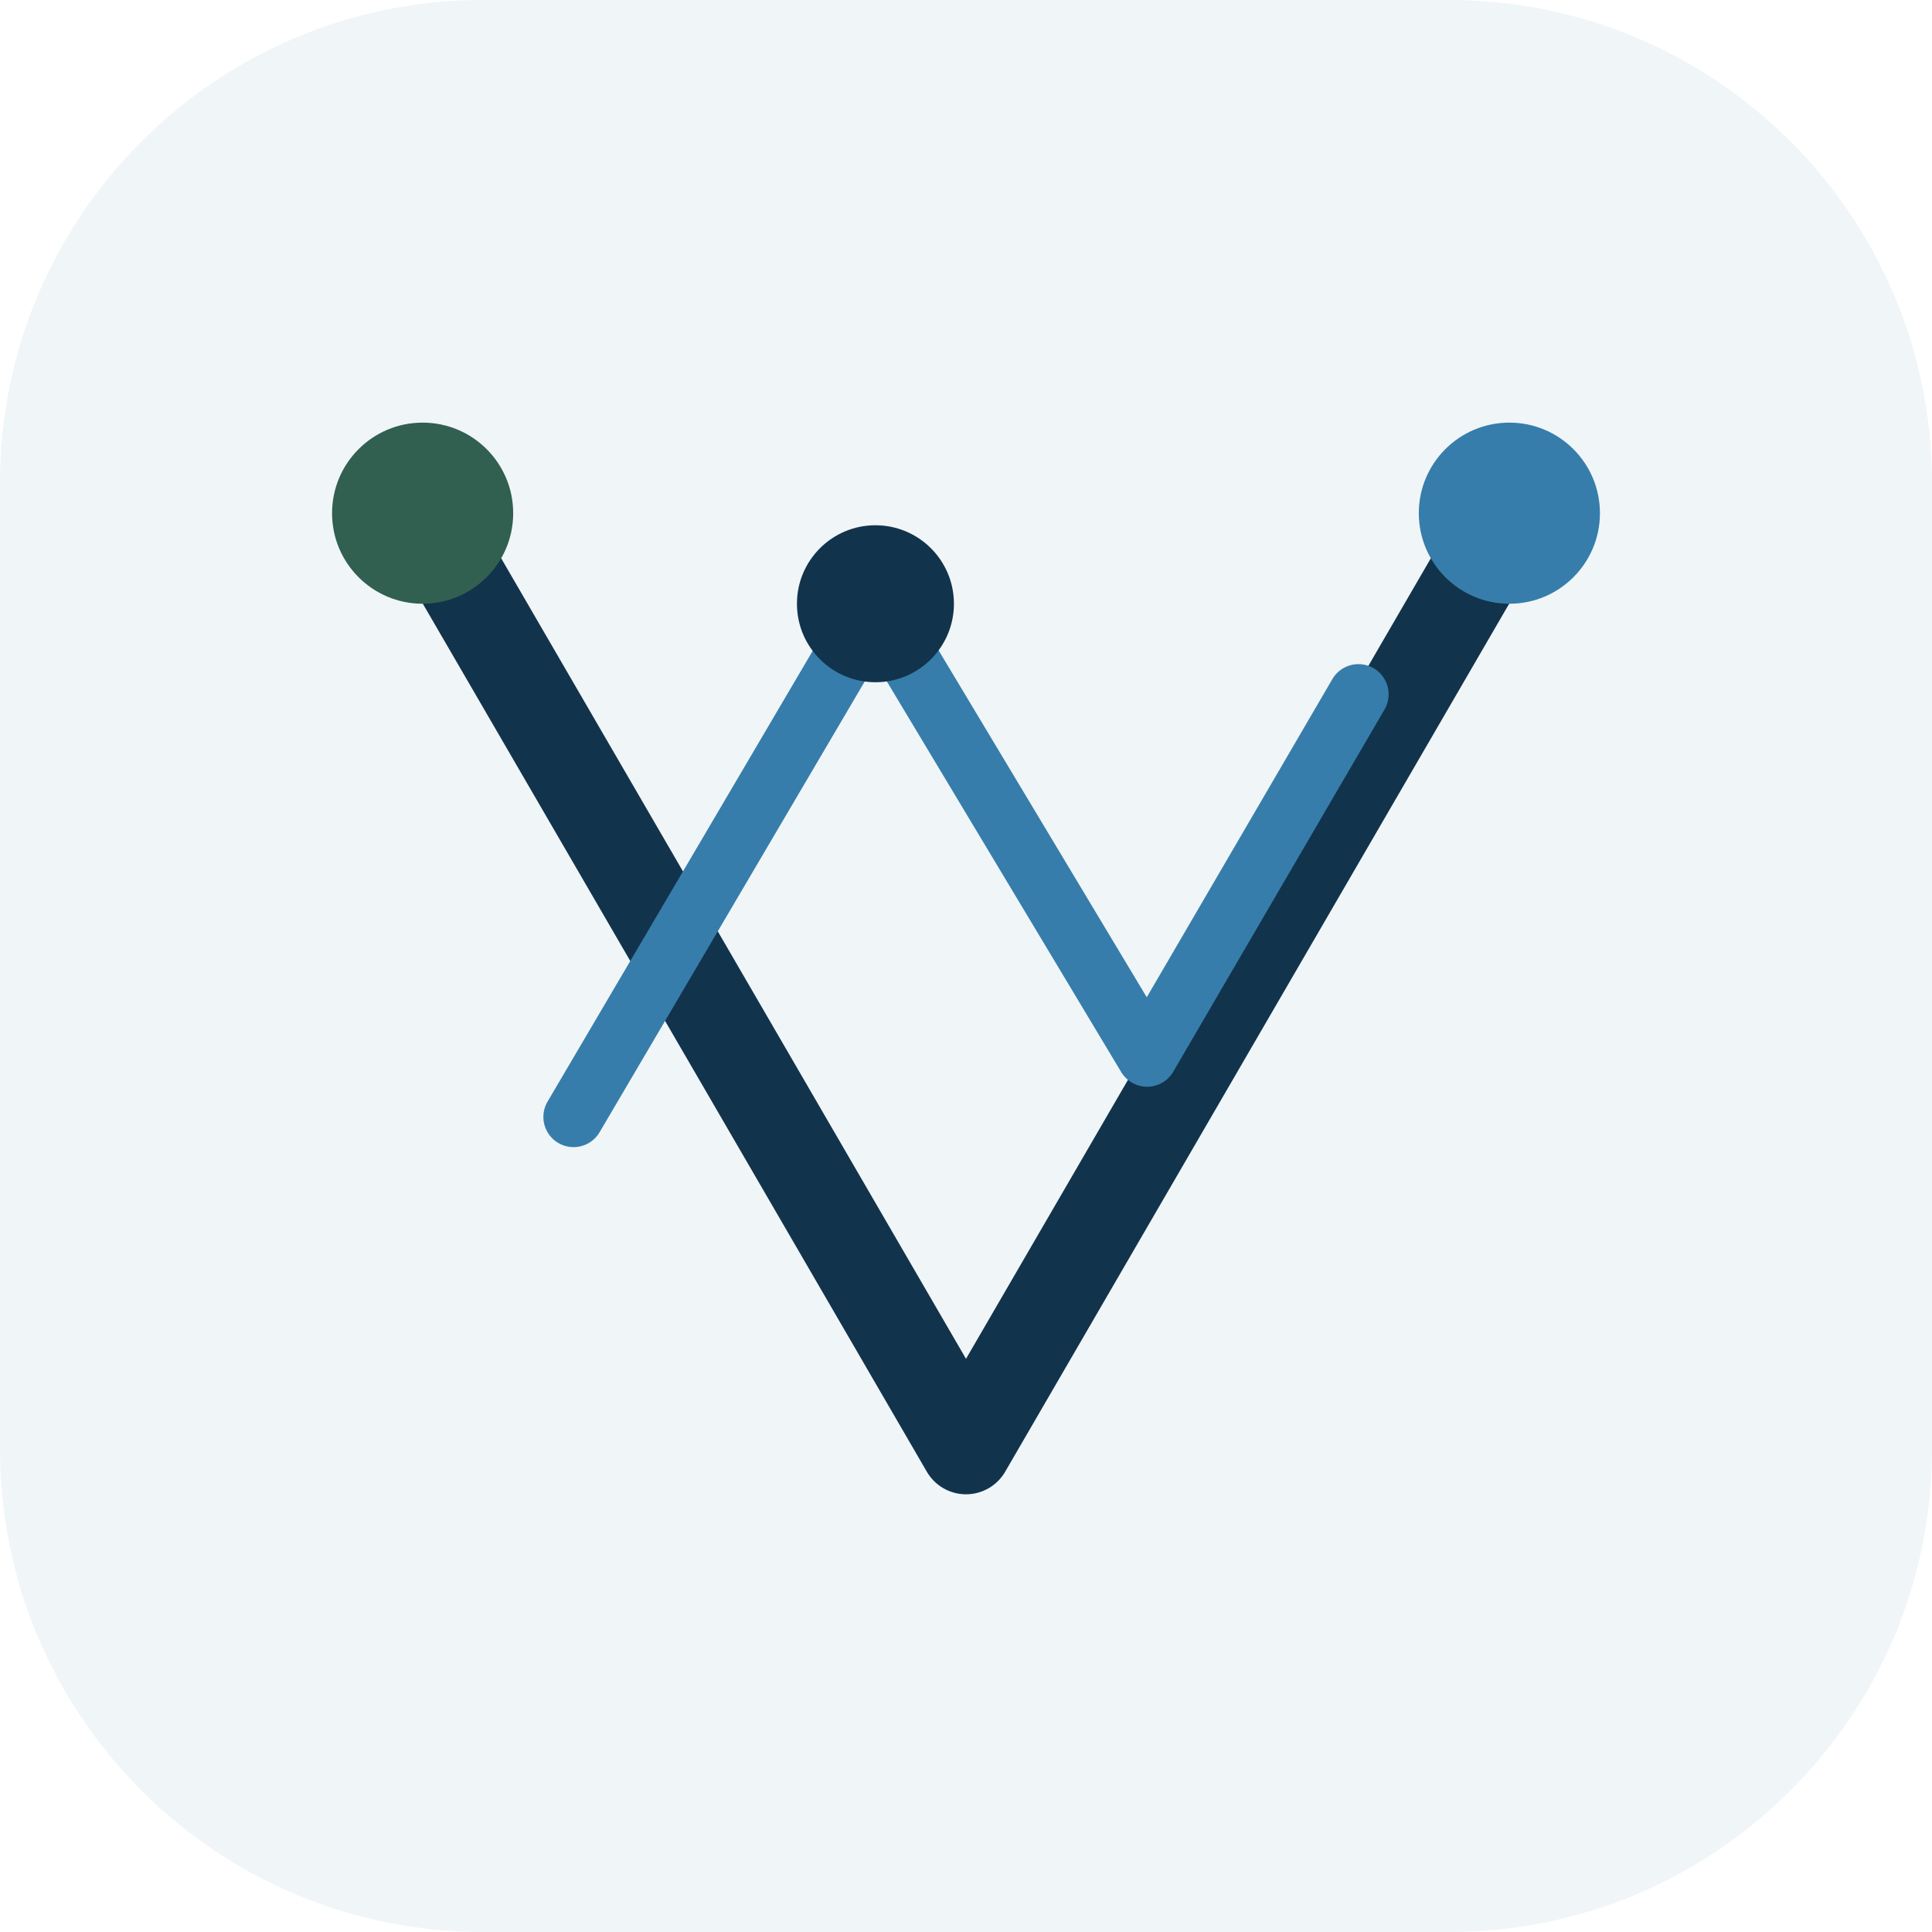
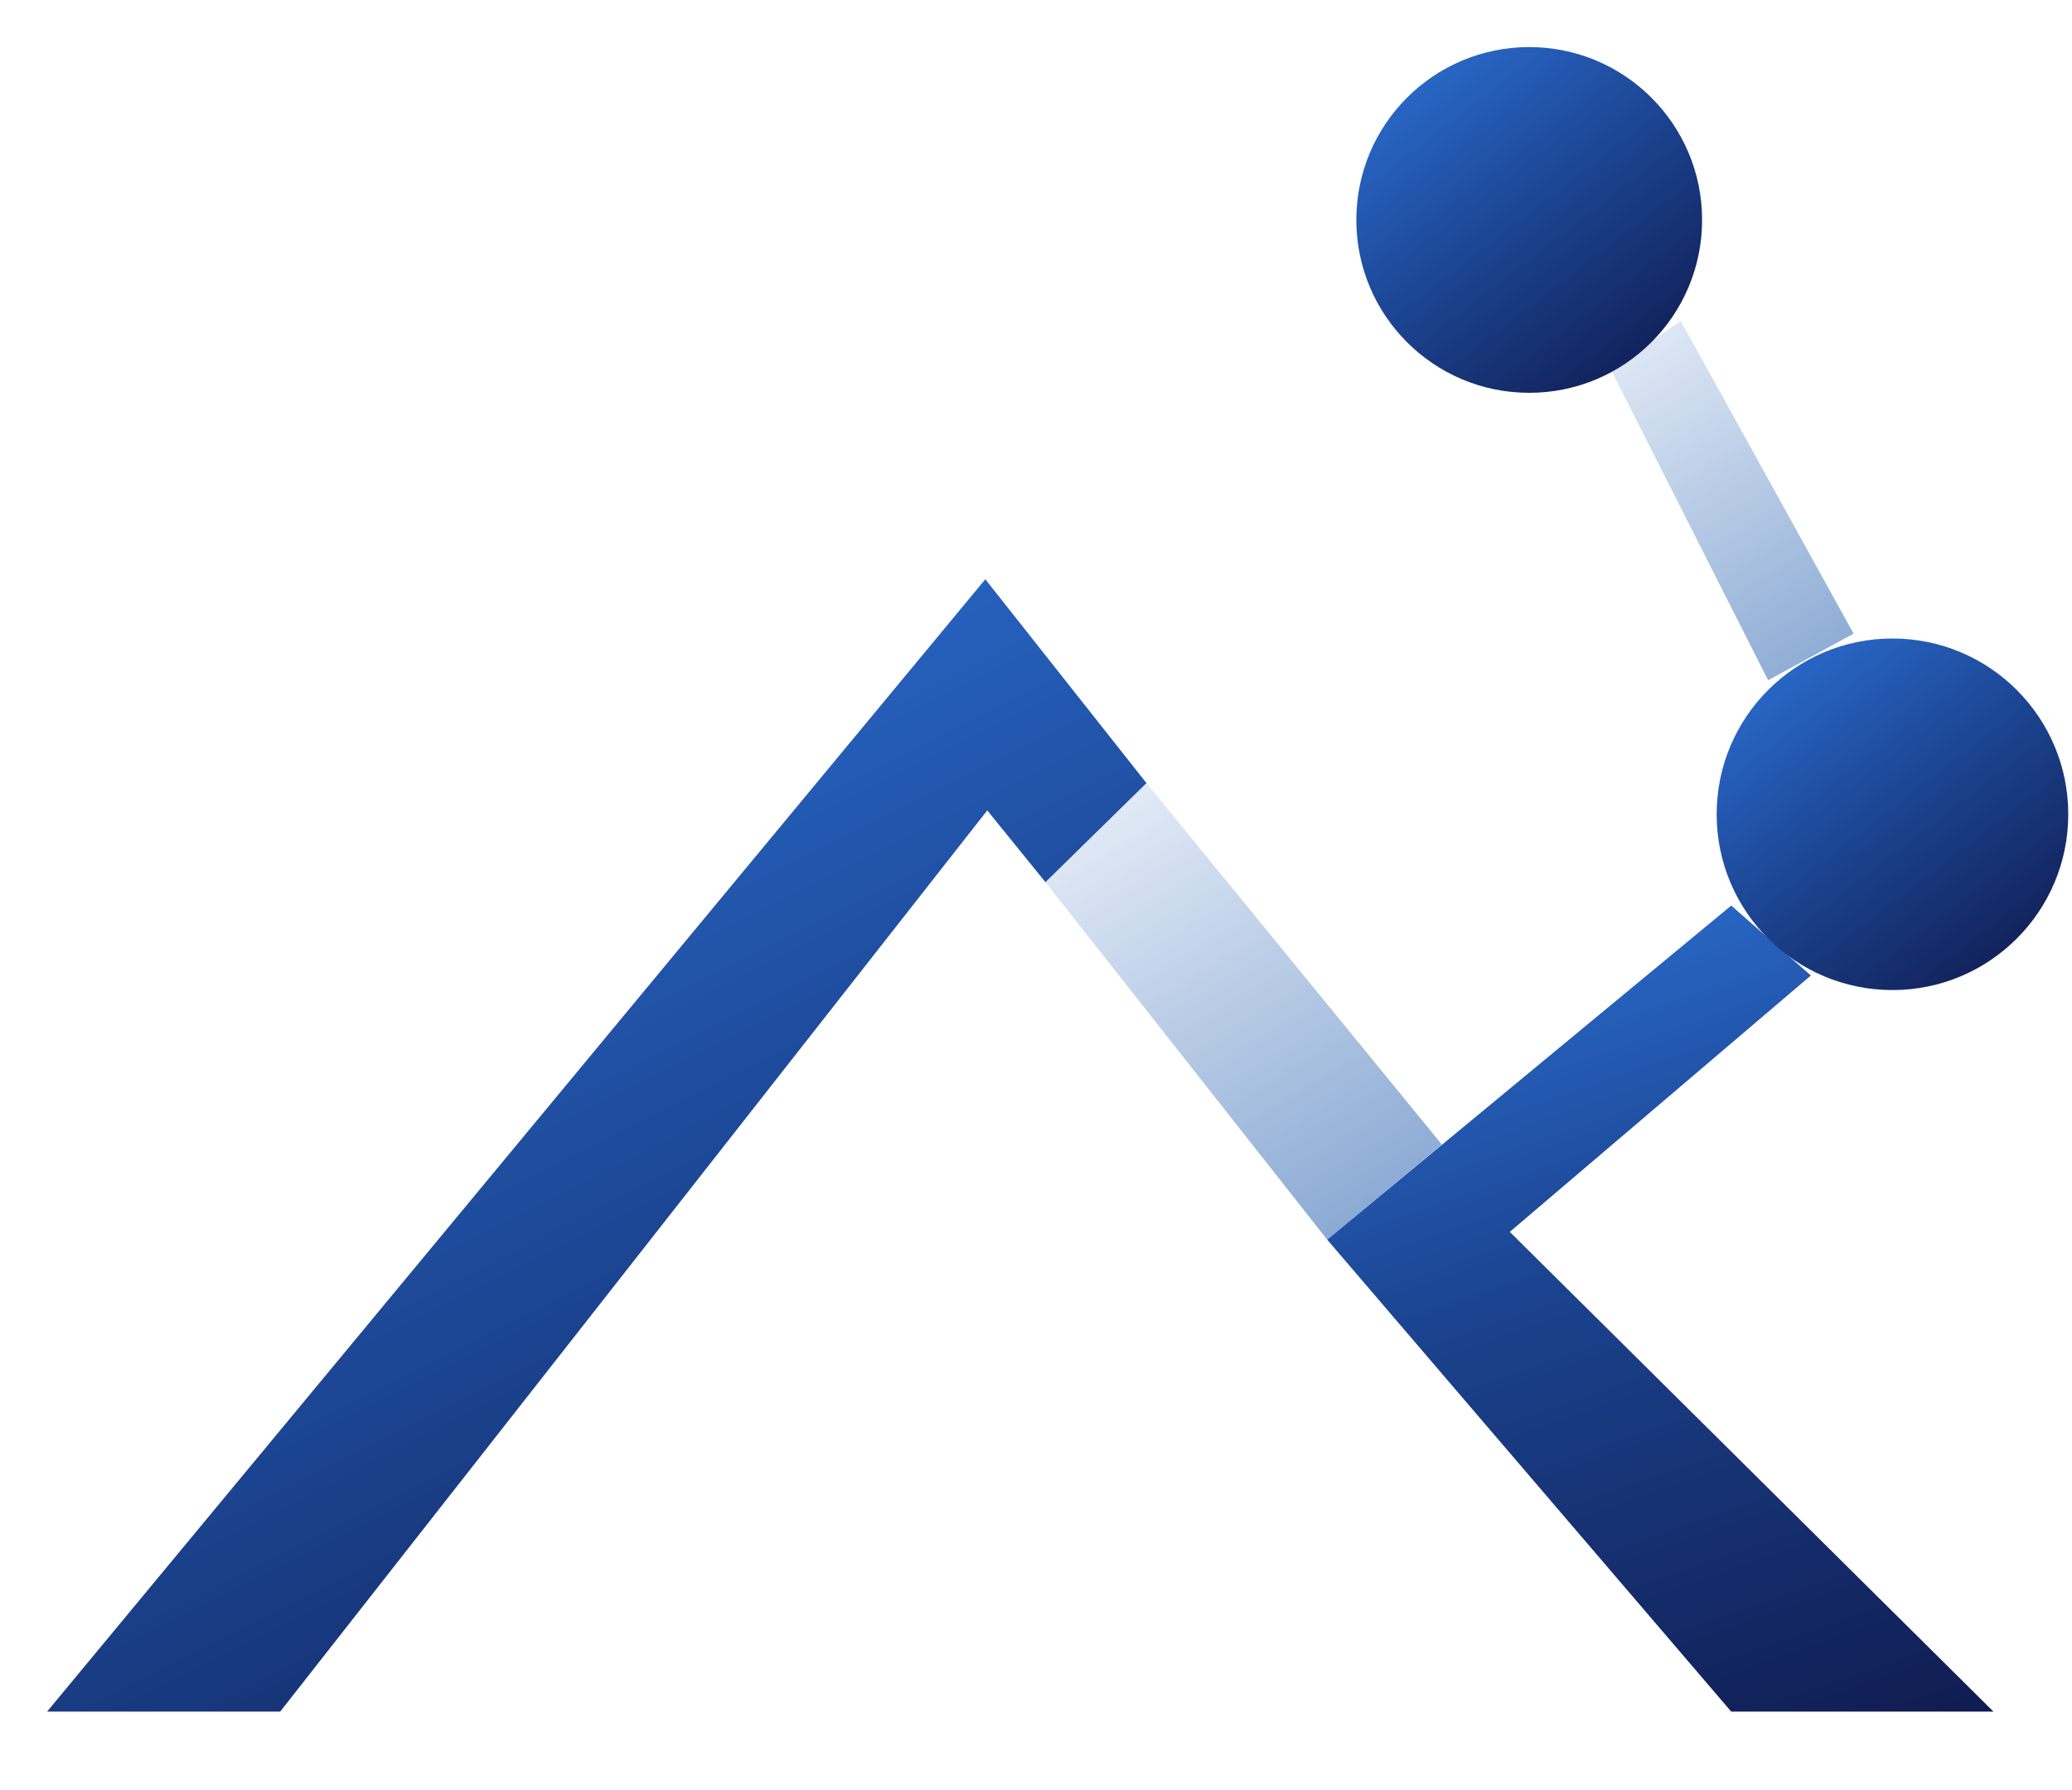
- <svg xmlns="http://www.w3.org/2000/svg" viewBox="0 0 64 64">
-   <rect width="64" height="64" rx="16" fill="#f0f5f7" />
-   <g transform="translate(8 8)" fill="none" stroke-linecap="round" stroke-linejoin="round">
-     <path d="m6 9 18 31L42 9" stroke="#12334c" stroke-width="3" />
-     <path d="m11 29 10-17 9 15 7-12" stroke="#367dab" stroke-width="2" />
-     <circle cx="6" cy="9" r="3" fill="#315f50" />
-     <circle cx="21" cy="12" r="2.6" fill="#12334c" />
-     <circle cx="42" cy="9" r="3" fill="#367dab" />
+ <svg xmlns="http://www.w3.org/2000/svg" width="88" height="76" viewBox="36 40 88 76" role="img" aria-labelledby="title">
+   <defs>
+     <linearGradient id="left" gradientUnits="userSpaceOnUse" x1="380" y1="315" x2="680" y2="910">
+       <stop stop-color="#2C70D5" />
+       <stop offset=".55" stop-color="#1B438F" />
+       <stop offset="1" stop-color="#101C51" />
+     </linearGradient>
+     <linearGradient id="right" gradientUnits="userSpaceOnUse" x1="920" y1="465" x2="1080" y2="925">
+       <stop stop-color="#2C70D5" />
+       <stop offset=".42" stop-color="#1B438F" />
+       <stop offset="1" stop-color="#101C51" />
+     </linearGradient>
+     <linearGradient id="lowerSilver" gradientUnits="userSpaceOnUse" x1="744" y1="420" x2="870" y2="630">
+       <stop stop-color="#E0E9F5" />
+       <stop offset="1" stop-color="#8BAAD4" />
+     </linearGradient>
+     <linearGradient id="upperSilver" gradientUnits="userSpaceOnUse" x1="1003" y1="180" x2="1106" y2="351">
+       <stop stop-color="#E0E9F5" />
+       <stop offset="1" stop-color="#8BAAD4" />
+     </linearGradient>
+     <linearGradient id="atom" x1="8%" y1="0%" x2="85%" y2="100%">
+       <stop stop-color="#2C70D5" />
+       <stop offset=".52" stop-color="#1B438F" />
+       <stop offset="1" stop-color="#101C51" />
+     </linearGradient>
+   </defs>
+   <g id="approved-gradient-symbol" transform="translate(-84 18)">
+     <g transform="translate(122 24) scale(.0825) translate(-186 -32)">
+       <path id="ascending-arm" d="M186 889H306L670 425L700 462L752 411L669 306Z" fill="url(#left)" />
+       <path id="lower-silver-bond" d="M752 411L904 597L845 646L700 462Z" fill="url(#lowerSilver)" />
+       <path id="branch-and-descending-arm" d="M845 646L1053 474L1094 510L939 642L1188 889H1053Z" fill="url(#right)" />
+       <path id="upper-silver-bond" d="M991 198L1027 173L1116 334L1072 358Z" fill="url(#upperSilver)" />
+       <circle id="upper-atom" cx="949" cy="121" r="89" fill="url(#atom)" />
+       <circle id="right-atom" cx="1136" cy="427" r="90.5" fill="url(#atom)" />
+     </g>
  </g>
</svg>
